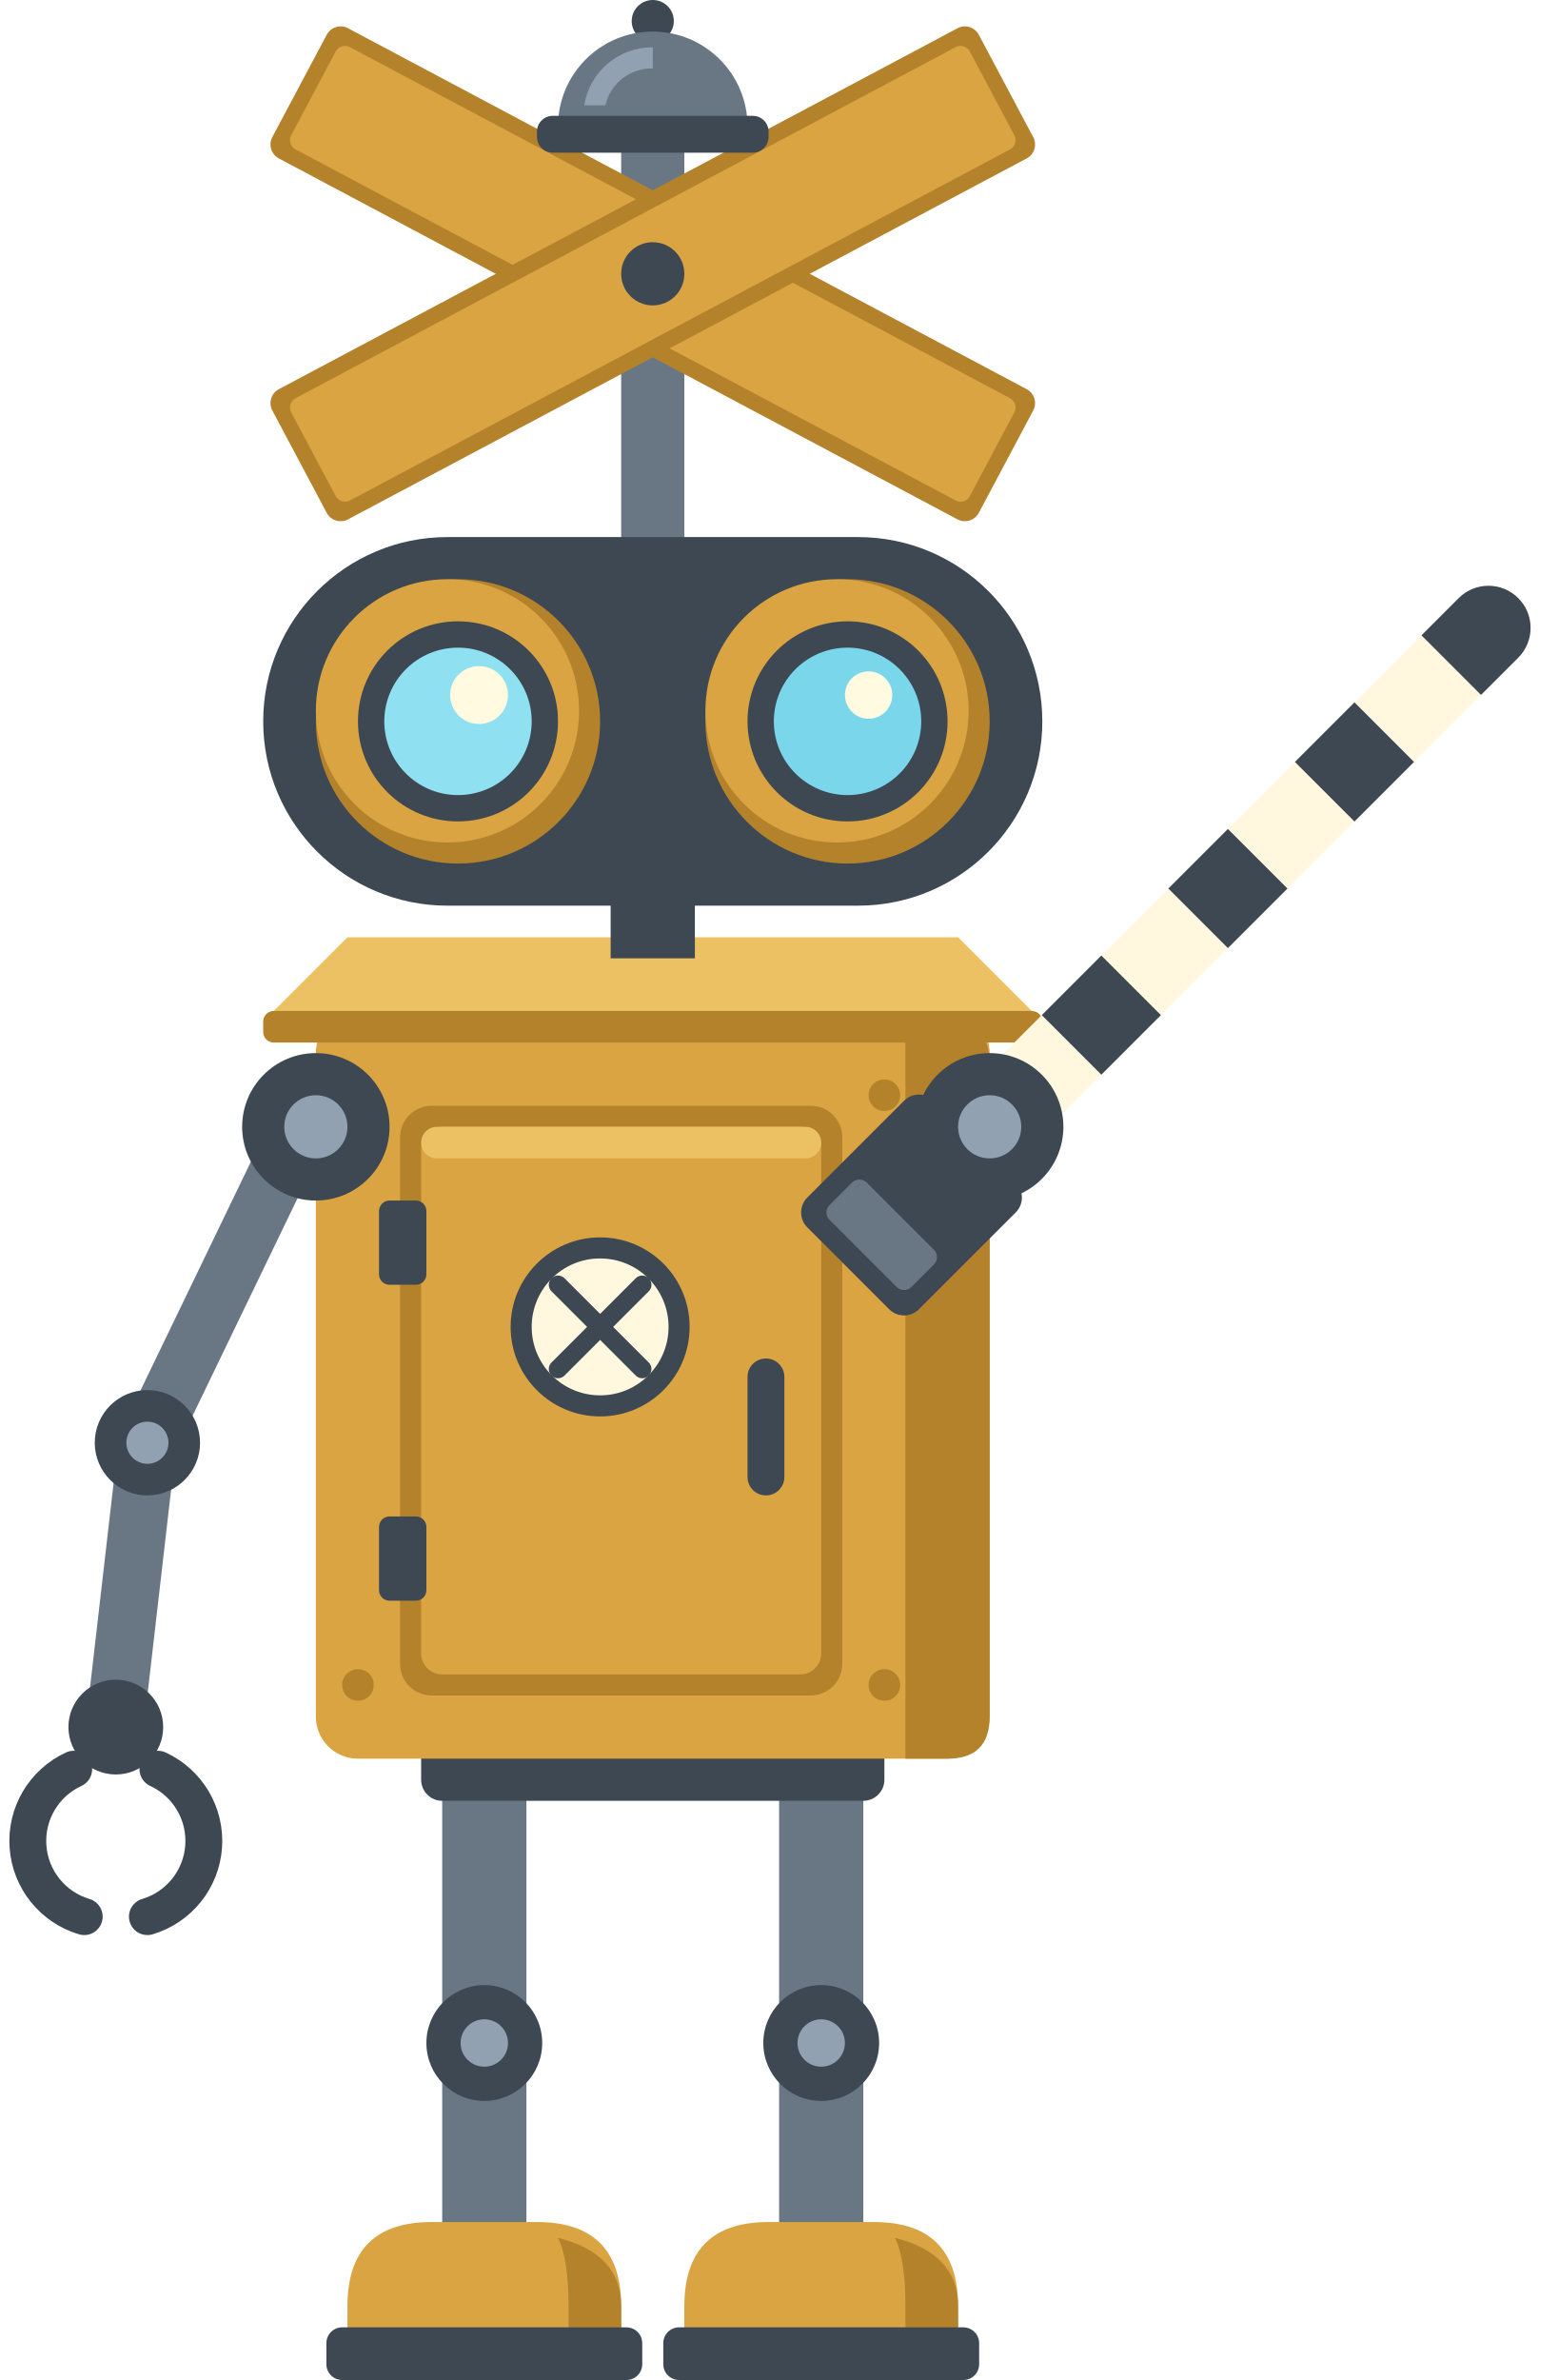
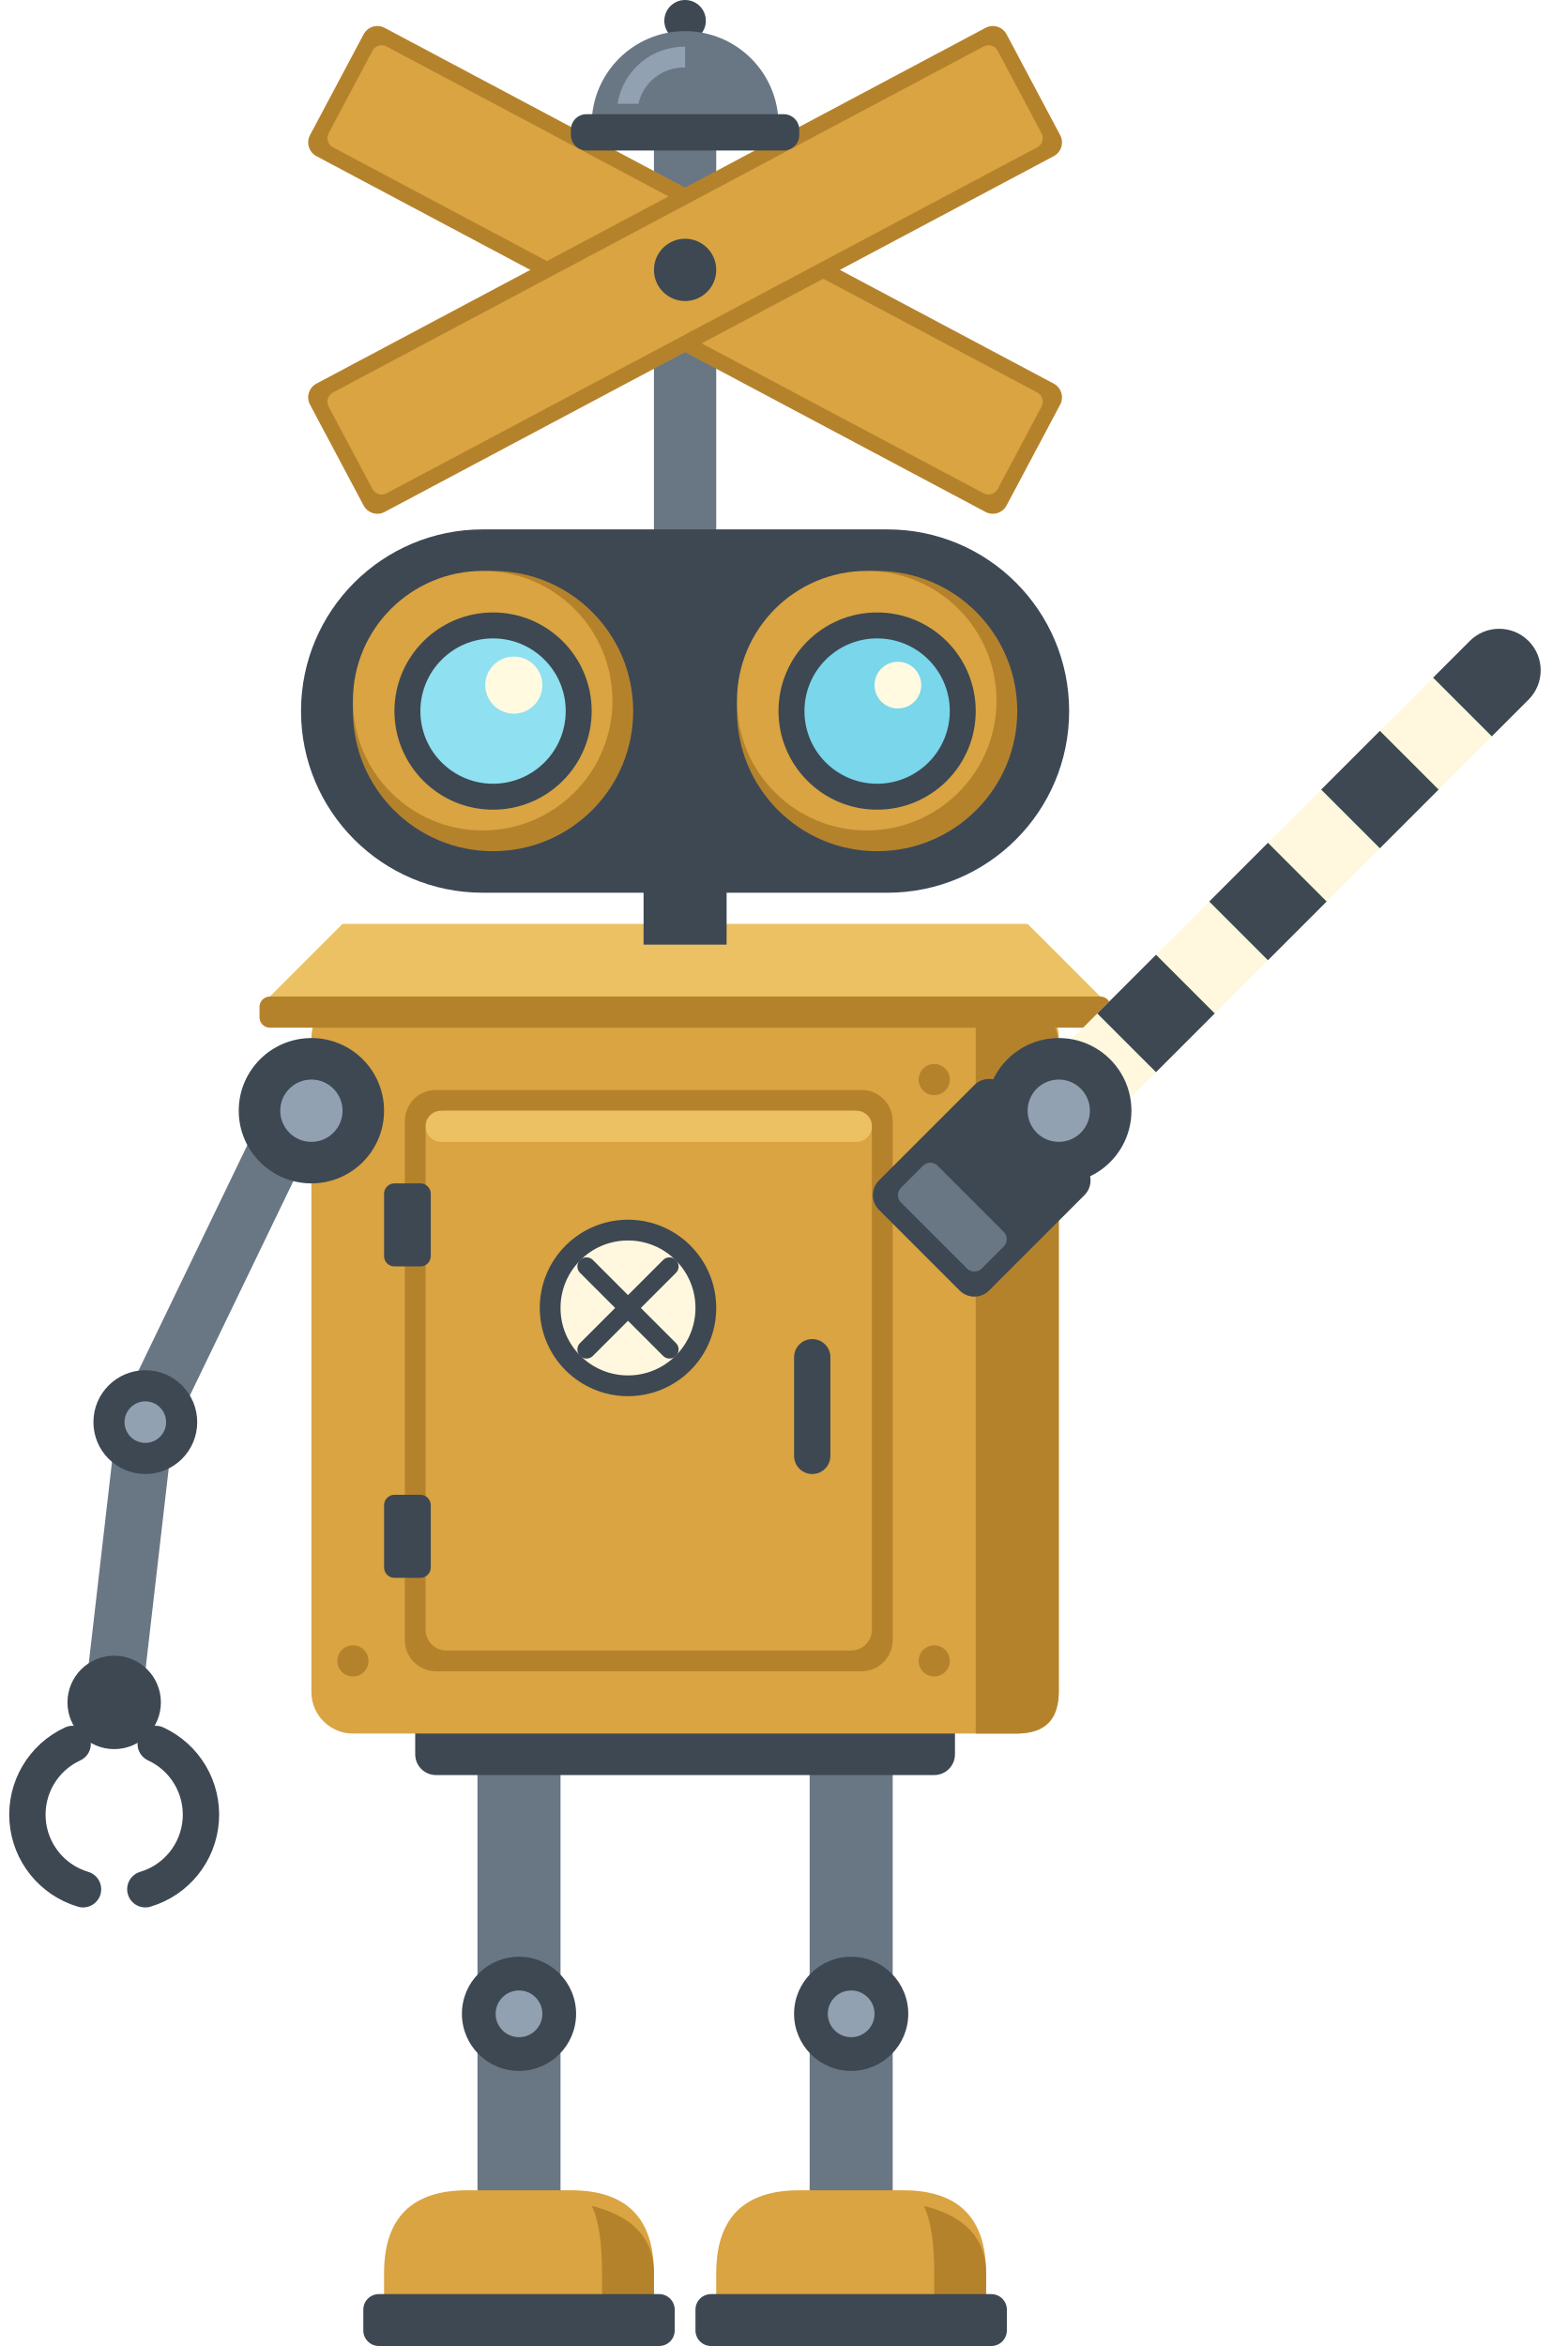
- <svg xmlns="http://www.w3.org/2000/svg" width="296" height="452" viewBox="132 24 296 452" role="img" aria-labelledby="signal-title signal-desc" class="r85" data-idle="blink blink tilt tilt dip" data-work="barrier barrier fold fold dip tilt blink">
+ <svg xmlns="http://www.w3.org/2000/svg" width="302" height="452" viewBox="124 24 302 452" role="img" aria-labelledby="signal-title signal-desc" class="r85" data-idle="blink blink tilt tilt dip" data-work="barrier barrier fold fold dip tilt blink">
  <style>
.r85[data-act=blink] .eyes{transform-box:fill-box;transform-origin:center;animation:r85-blink .4s ease-in-out}
.r85[data-act=tilt] .head{animation:r85-tilt 1.6s ease-in-out}
.r85[data-act=tilt] .mast{animation:r85-lag 1.6s ease-in-out}
.r85[data-act=tilt] .bell{animation:r85-jiggle 1.6s ease-in-out}
.r85[data-act=tilt] .eyes{animation:r85-look-l 1.6s ease-in-out}
.r85[data-act=dip] .body{animation:r85-dip 1.6s ease-in-out}
.r85[data-act=dip] .head{animation:r85-bob 1.6s ease-in-out}
.r85[data-act=dip] .arm,.r85[data-act=dip] .boom{animation:r85-hang 1.6s ease-in-out}
.r85[data-act=dip] .fore{animation:r85-hang-fore 1.6s ease-in-out}
.r85[data-act=fold] .arm{animation:r85-fold 1.8s ease-in-out}
.r85[data-act=fold] .fore{animation:r85-fold-fore 1.8s ease-in-out}
.r85[data-act=fold] .claw-l{animation:r85-snap-l 1.8s ease-in-out}
.r85[data-act=fold] .claw-r{animation:r85-snap-r 1.8s ease-in-out}
.r85[data-act=fold] .eyes{animation:r85-watch 1.8s ease-in-out}
.r85[data-act=barrier] .boom{animation:r85-barrier 2s ease-in-out}
.r85[data-act=barrier] .body{animation:r85-brace 2s ease-in-out}
.r85[data-act=barrier] .mast{animation:r85-shake 2s ease-in-out}
.r85[data-act=barrier] .bell{animation:r85-ring 2s ease-in-out}
.r85[data-act=barrier] .head{animation:r85-heed 2s ease-in-out}
.r85[data-act=barrier] .eyes{animation:r85-look-r 2s ease-in-out}
.r85[data-act=barrier] .lamp-l{animation:r85-dim 2s ease-in-out}
.r85[data-act=barrier] .lamp-r{animation:r85-light 2s ease-in-out}
@keyframes r85-blink{0%,100%{transform:none}45%,55%{transform:scaleY(.1)}}
@keyframes r85-tilt{0%,100%{transform:none}24%,56%{transform:rotate(-4.5deg)}78%{transform:rotate(1.2deg)}91%{transform:rotate(-.3deg)}}
@keyframes r85-lag{0%,8%,100%{transform:none}30%{transform:rotate(2.5deg)}50%{transform:rotate(-1.5deg)}70%{transform:rotate(1deg)}86%{transform:rotate(-.4deg)}}
@keyframes r85-jiggle{0%,12%,100%{transform:none}34%{transform:rotate(6deg)}54%{transform:rotate(-4deg)}74%{transform:rotate(2deg)}88%{transform:rotate(-.6deg)}}
@keyframes r85-look-l{0%,10%,82%,100%{transform:none}24%,64%{transform:translateX(-3.5px)}}
@keyframes r85-dip{0%,100%{transform:none}30%,42%{transform:translateY(3px)}68%{transform:translateY(-.5px)}84%{transform:translateY(.2px)}}
@keyframes r85-bob{0%,100%{transform:none}24%{transform:translateY(-1px)}50%{transform:translateY(1px)}74%{transform:translateY(-.4px)}}
@keyframes r85-hang{0%,100%{transform:none}30%{transform:rotate(-3deg)}56%{transform:rotate(2.2deg)}80%{transform:rotate(-.8deg)}}
@keyframes r85-hang-fore{0%,8%,100%{transform:none}38%{transform:rotate(-7deg)}64%{transform:rotate(5deg)}86%{transform:rotate(-1.5deg)}}
@keyframes r85-fold{0%,100%{transform:none}26%,58%{transform:rotate(-12deg)}78%{transform:rotate(3deg)}91%{transform:rotate(-1deg)}}
@keyframes r85-fold-fore{0%,6%,100%{transform:none}32%{transform:rotate(-58deg)}40%,56%{transform:rotate(-54deg)}80%{transform:rotate(6deg)}93%{transform:rotate(-2deg)}}
@keyframes r85-snap-l{0%,22%,70%,100%{transform:none}34%{transform:rotate(18deg)}43%{transform:rotate(-7deg)}52%{transform:rotate(12deg)}61%{transform:rotate(-5deg)}}
@keyframes r85-snap-r{0%,22%,70%,100%{transform:none}34%{transform:rotate(-18deg)}43%{transform:rotate(7deg)}52%{transform:rotate(-12deg)}61%{transform:rotate(5deg)}}
@keyframes r85-watch{0%,12%,80%,100%{transform:none}30%,62%{transform:translate(-3px,2.5px)}}
@keyframes r85-barrier{0%,100%{transform:none}10%{transform:rotate(-4deg)}30%{transform:rotate(24deg)}37%{transform:rotate(17deg)}44%{transform:rotate(22.5deg)}51%{transform:rotate(20deg)}57%,64%{transform:rotate(21deg)}82%{transform:rotate(-4deg)}91%{transform:rotate(1.5deg)}}
@keyframes r85-brace{0%,18%,100%{transform:none}32%{transform:translateY(2.5px)}46%,62%{transform:translateY(1px)}80%{transform:translateY(-.4px)}}
@keyframes r85-shake{0%,26%,64%,100%{transform:none}33%{transform:rotate(2.5deg)}42%{transform:rotate(-1.8deg)}52%{transform:rotate(.8deg)}}
@keyframes r85-ring{0%,26%,76%,100%{transform:none}33%{transform:rotate(10deg)}41%{transform:rotate(-8deg)}49%{transform:rotate(6deg)}57%{transform:rotate(-4deg)}66%{transform:rotate(2deg)}}
@keyframes r85-heed{0%,12%,100%{transform:none}30%,62%{transform:rotate(4deg)}80%{transform:rotate(-1deg)}92%{transform:rotate(.3deg)}}
@keyframes r85-look-r{0%,10%,82%,100%{transform:none}26%,66%{transform:translateX(3.5px)}}
@keyframes r85-dim{0%,34%,72%,100%{fill:#8fe0f0}42%,64%{fill:#79d6eb}}
@keyframes r85-light{0%,34%,72%,100%{fill:#79d6eb}42%,64%{fill:#8fe0f0}}
</style>
  <g class="body" style="transform-origin:256px 476px">
    <g class="head" style="transform-origin:256px 196px">
      <g class="mast" style="transform-origin:256px 128px">
        <rect x="250" y="44" width="12" height="90" fill="#697785" />
        <rect x="180" y="62" width="152" height="28" rx="3" fill="#b5822c" transform="rotate(28 256 76)" />
        <rect x="183" y="65" width="146" height="22" rx="2" fill="#d9a441" transform="rotate(28 256 76)" />
        <rect x="180" y="62" width="152" height="28" rx="3" fill="#b5822c" transform="rotate(-28 256 76)" />
        <rect x="183" y="65" width="146" height="22" rx="2" fill="#d9a441" transform="rotate(-28 256 76)" />
        <circle cx="256" cy="76" r="6" fill="#3d4853" />
        <g class="bell" style="transform-origin:256px 50px">
          <circle cx="256" cy="28" r="4" fill="#3d4853" />
          <path d="M238 48A18 18 0 0 1 274 48Z" fill="#697785" />
          <path d="M243 44A13 13 0 0 1 256 33V37A9 9 0 0 0 247 44Z" fill="#92a1b2" />
          <rect x="234" y="46" width="44" height="7" rx="3" fill="#3d4853" />
        </g>
      </g>
    </g>
  </g>
  <rect x="216" y="356" width="16" height="100" fill="#697785" />
  <rect x="280" y="356" width="16" height="100" fill="#697785" />
  <circle cx="224" cy="412" r="11" fill="#3d4853" />
  <circle cx="288" cy="412" r="11" fill="#3d4853" />
  <circle cx="224" cy="412" r="4.5" fill="#92a1b2" />
  <circle cx="288" cy="412" r="4.5" fill="#92a1b2" />
  <path d="M198 468v-6q0-16 16-16h20q16 0 16 16v6Z" fill="#d9a441" />
  <path d="M262 468v-6q0-16 16-16h20q16 0 16 16v6Z" fill="#d9a441" />
  <path d="M238 449q12 3 12 13v6h-10v-6q0-9-2-13Z" fill="#b5822c" />
  <path d="M302 449q12 3 12 13v6h-10v-6q0-9-2-13Z" fill="#b5822c" />
  <rect x="194" y="466" width="60" height="10" rx="3" fill="#3d4853" />
  <rect x="258" y="466" width="60" height="10" rx="3" fill="#3d4853" />
  <g class="body" style="transform-origin:256px 476px">
-     <rect x="212" y="350" width="88" height="16" rx="4" fill="#3d4853" />
-     <rect x="192" y="216" width="128" height="142" rx="8" fill="#d9a441" />
-     <path d="M304 218h8q8 0 8 8v124q0 8-8 8h-8Z" fill="#b5822c" />
-     <path d="M198 202H314L330 218H182Z" fill="#ecc163" />
-     <rect x="182" y="216" width="148" height="6" rx="2" fill="#b5822c" />
-     <rect x="208" y="234" width="84" height="112" rx="6" fill="#b5822c" />
-     <rect x="212" y="238" width="76" height="104" rx="4" fill="#d9a441" />
-     <rect x="212" y="238" width="76" height="6" rx="3" fill="#ecc163" />
-     <rect x="204" y="252" width="9" height="16" rx="2" fill="#3d4853" />
-     <rect x="204" y="312" width="9" height="16" rx="2" fill="#3d4853" />
-     <rect x="274" y="282" width="7" height="26" rx="3.5" fill="#3d4853" />
-     <circle cx="246" cy="276" r="17" fill="#3d4853" />
-     <circle cx="246" cy="276" r="13" fill="#fff8de" />
-     <path d="m238 268 16 16m0-16-16 16" stroke="#3d4853" stroke-width="3.5" stroke-linecap="round" />
-     <circle cx="200" cy="232" r="3" fill="#b5822c" />
-     <circle cx="200" cy="344" r="3" fill="#b5822c" />
-     <circle cx="300" cy="232" r="3" fill="#b5822c" />
-     <circle cx="300" cy="344" r="3" fill="#b5822c" />
-     <g class="arm" style="transform-origin:192px 238px">
-       <path d="M188 240 160 298" fill="none" stroke="#697785" stroke-width="11" stroke-linecap="round" stroke-linejoin="round" />
-       <g class="fore" style="transform-origin:160px 298px">
-         <path d="M160 298 154 350" fill="none" stroke="#697785" stroke-width="11" stroke-linecap="round" stroke-linejoin="round" />
-         <circle cx="160" cy="298" r="10" fill="#3d4853" />
-         <circle cx="160" cy="298" r="4" fill="#92a1b2" />
-         <circle cx="154" cy="352" r="9" fill="#3d4853" />
-         <g class="claw-l" style="transform-origin:146px 360px">
-           <path d="M146 360a15 15 0 0 0 2 28" fill="none" stroke="#3d4853" stroke-width="7" stroke-linecap="round" />
+     <rect x="204" y="350" width="104" height="16" rx="4" fill="#3d4853" />
+     <rect x="184" y="216" width="144" height="142" rx="8" fill="#d9a441" />
+     <path d="M312 218h8q8 0 8 8v124q0 8-8 8h-8Z" fill="#b5822c" />
+     <path d="M190 202H322L338 218H174Z" fill="#ecc163" />
+     <rect x="174" y="216" width="164" height="6" rx="2" fill="#b5822c" />
+     <rect x="202" y="234" width="94" height="112" rx="6" fill="#b5822c" />
+     <rect x="206" y="238" width="86" height="104" rx="4" fill="#d9a441" />
+     <rect x="206" y="238" width="86" height="6" rx="3" fill="#ecc163" />
+     <rect x="198" y="252" width="9" height="16" rx="2" fill="#3d4853" />
+     <rect x="198" y="312" width="9" height="16" rx="2" fill="#3d4853" />
+     <rect x="277" y="282" width="7" height="26" rx="3.5" fill="#3d4853" />
+     <circle cx="245" cy="276" r="17" fill="#3d4853" />
+     <circle cx="245" cy="276" r="13" fill="#fff8de" />
+     <path d="m237 268 16 16m0-16-16 16" stroke="#3d4853" stroke-width="3.5" stroke-linecap="round" />
+     <circle cx="192" cy="232" r="3" fill="#b5822c" />
+     <circle cx="192" cy="344" r="3" fill="#b5822c" />
+     <circle cx="304" cy="232" r="3" fill="#b5822c" />
+     <circle cx="304" cy="344" r="3" fill="#b5822c" />
+     <g class="arm" style="transform-origin:184px 238px">
+       <path d="M180 240 152 298" fill="none" stroke="#697785" stroke-width="11" stroke-linecap="round" stroke-linejoin="round" />
+       <g class="fore" style="transform-origin:152px 298px">
+         <path d="M152 298 146 350" fill="none" stroke="#697785" stroke-width="11" stroke-linecap="round" stroke-linejoin="round" />
+         <circle cx="152" cy="298" r="10" fill="#3d4853" />
+         <circle cx="152" cy="298" r="4" fill="#92a1b2" />
+         <circle cx="146" cy="352" r="9" fill="#3d4853" />
+         <g class="claw-l" style="transform-origin:138px 360px">
+           <path d="M138 360a15 15 0 0 0 2 28" fill="none" stroke="#3d4853" stroke-width="7" stroke-linecap="round" />
        </g>
-         <g class="claw-r" style="transform-origin:162px 360px">
-           <path d="M162 360a15 15 0 0 1-2 28" fill="none" stroke="#3d4853" stroke-width="7" stroke-linecap="round" />
+         <g class="claw-r" style="transform-origin:154px 360px">
+           <path d="M154 360a15 15 0 0 1-2 28" fill="none" stroke="#3d4853" stroke-width="7" stroke-linecap="round" />
        </g>
      </g>
    </g>
-     <circle cx="192" cy="238" r="14" fill="#3d4853" />
-     <circle cx="192" cy="238" r="6" fill="#92a1b2" />
-     <g class="boom" style="transform-origin:320px 238px">
-       <g transform="translate(320 238) rotate(-45)">
+     <circle cx="184" cy="238" r="14" fill="#3d4853" />
+     <circle cx="184" cy="238" r="6" fill="#92a1b2" />
+     <g class="boom" style="transform-origin:328px 238px">
+       <g transform="translate(328 238) rotate(-45)">
        <rect x="-38" y="-15" width="34" height="30" rx="4" fill="#3d4853" />
        <rect x="-34" y="-11" width="10" height="22" rx="2" fill="#697785" />
-         <rect x="4" y="-8" width="138" height="16" rx="8" fill="#fff8de" />
-         <rect x="22" y="-8" width="16" height="16" fill="#3d4853" />
-         <rect x="56" y="-8" width="16" height="16" fill="#3d4853" />
-         <rect x="90" y="-8" width="16" height="16" fill="#3d4853" />
-         <path d="M124-8h10a8 8 0 0 1 0 16h-10Z" fill="#3d4853" />
+         <rect x="4" y="-8" width="124" height="16" rx="8" fill="#fff8de" />
+         <rect x="18.5" y="-8" width="16" height="16" fill="#3d4853" />
+         <rect x="49" y="-8" width="16" height="16" fill="#3d4853" />
+         <rect x="79.5" y="-8" width="16" height="16" fill="#3d4853" />
+         <path d="M110-8h10a8 8 0 0 1 0 16h-10Z" fill="#3d4853" />
      </g>
    </g>
-     <circle cx="320" cy="238" r="14" fill="#3d4853" />
-     <circle cx="320" cy="238" r="6" fill="#92a1b2" />
+     <circle cx="328" cy="238" r="14" fill="#3d4853" />
+     <circle cx="328" cy="238" r="6" fill="#92a1b2" />
    <rect x="248" y="190" width="16" height="16" fill="#3d4853" />
    <g class="head" style="transform-origin:256px 196px">
      <rect x="182" y="126" width="148" height="70" rx="35" fill="#3d4853" />
      <circle cx="219" cy="161" r="27" fill="#b5822c" />
      <circle cx="293" cy="161" r="27" fill="#b5822c" />
      <circle cx="217" cy="159" r="25" fill="#d9a441" />
      <circle cx="291" cy="159" r="25" fill="#d9a441" />
      <circle cx="219" cy="161" r="19" fill="#3d4853" />
      <circle cx="293" cy="161" r="19" fill="#3d4853" />
      <g class="eyes">
        <circle class="lamp-l" cx="219" cy="161" r="14" fill="#8fe0f0" />
        <circle class="lamp-r" cx="293" cy="161" r="14" fill="#79d6eb" />
        <path d="M228 150.3A14 14 0 0 1 216.5 174.8 14 14 0 0 0 228 150.3ZM302 150.3A14 14 0 0 1 290.5 174.8 14 14 0 0 0 302 150.3Z" fill="#4fb0c5" />
        <circle cx="223" cy="156" r="5.5" fill="#fffae0" />
        <circle cx="297" cy="156" r="4.5" fill="#fffae0" />
      </g>
    </g>
  </g>
</svg>
